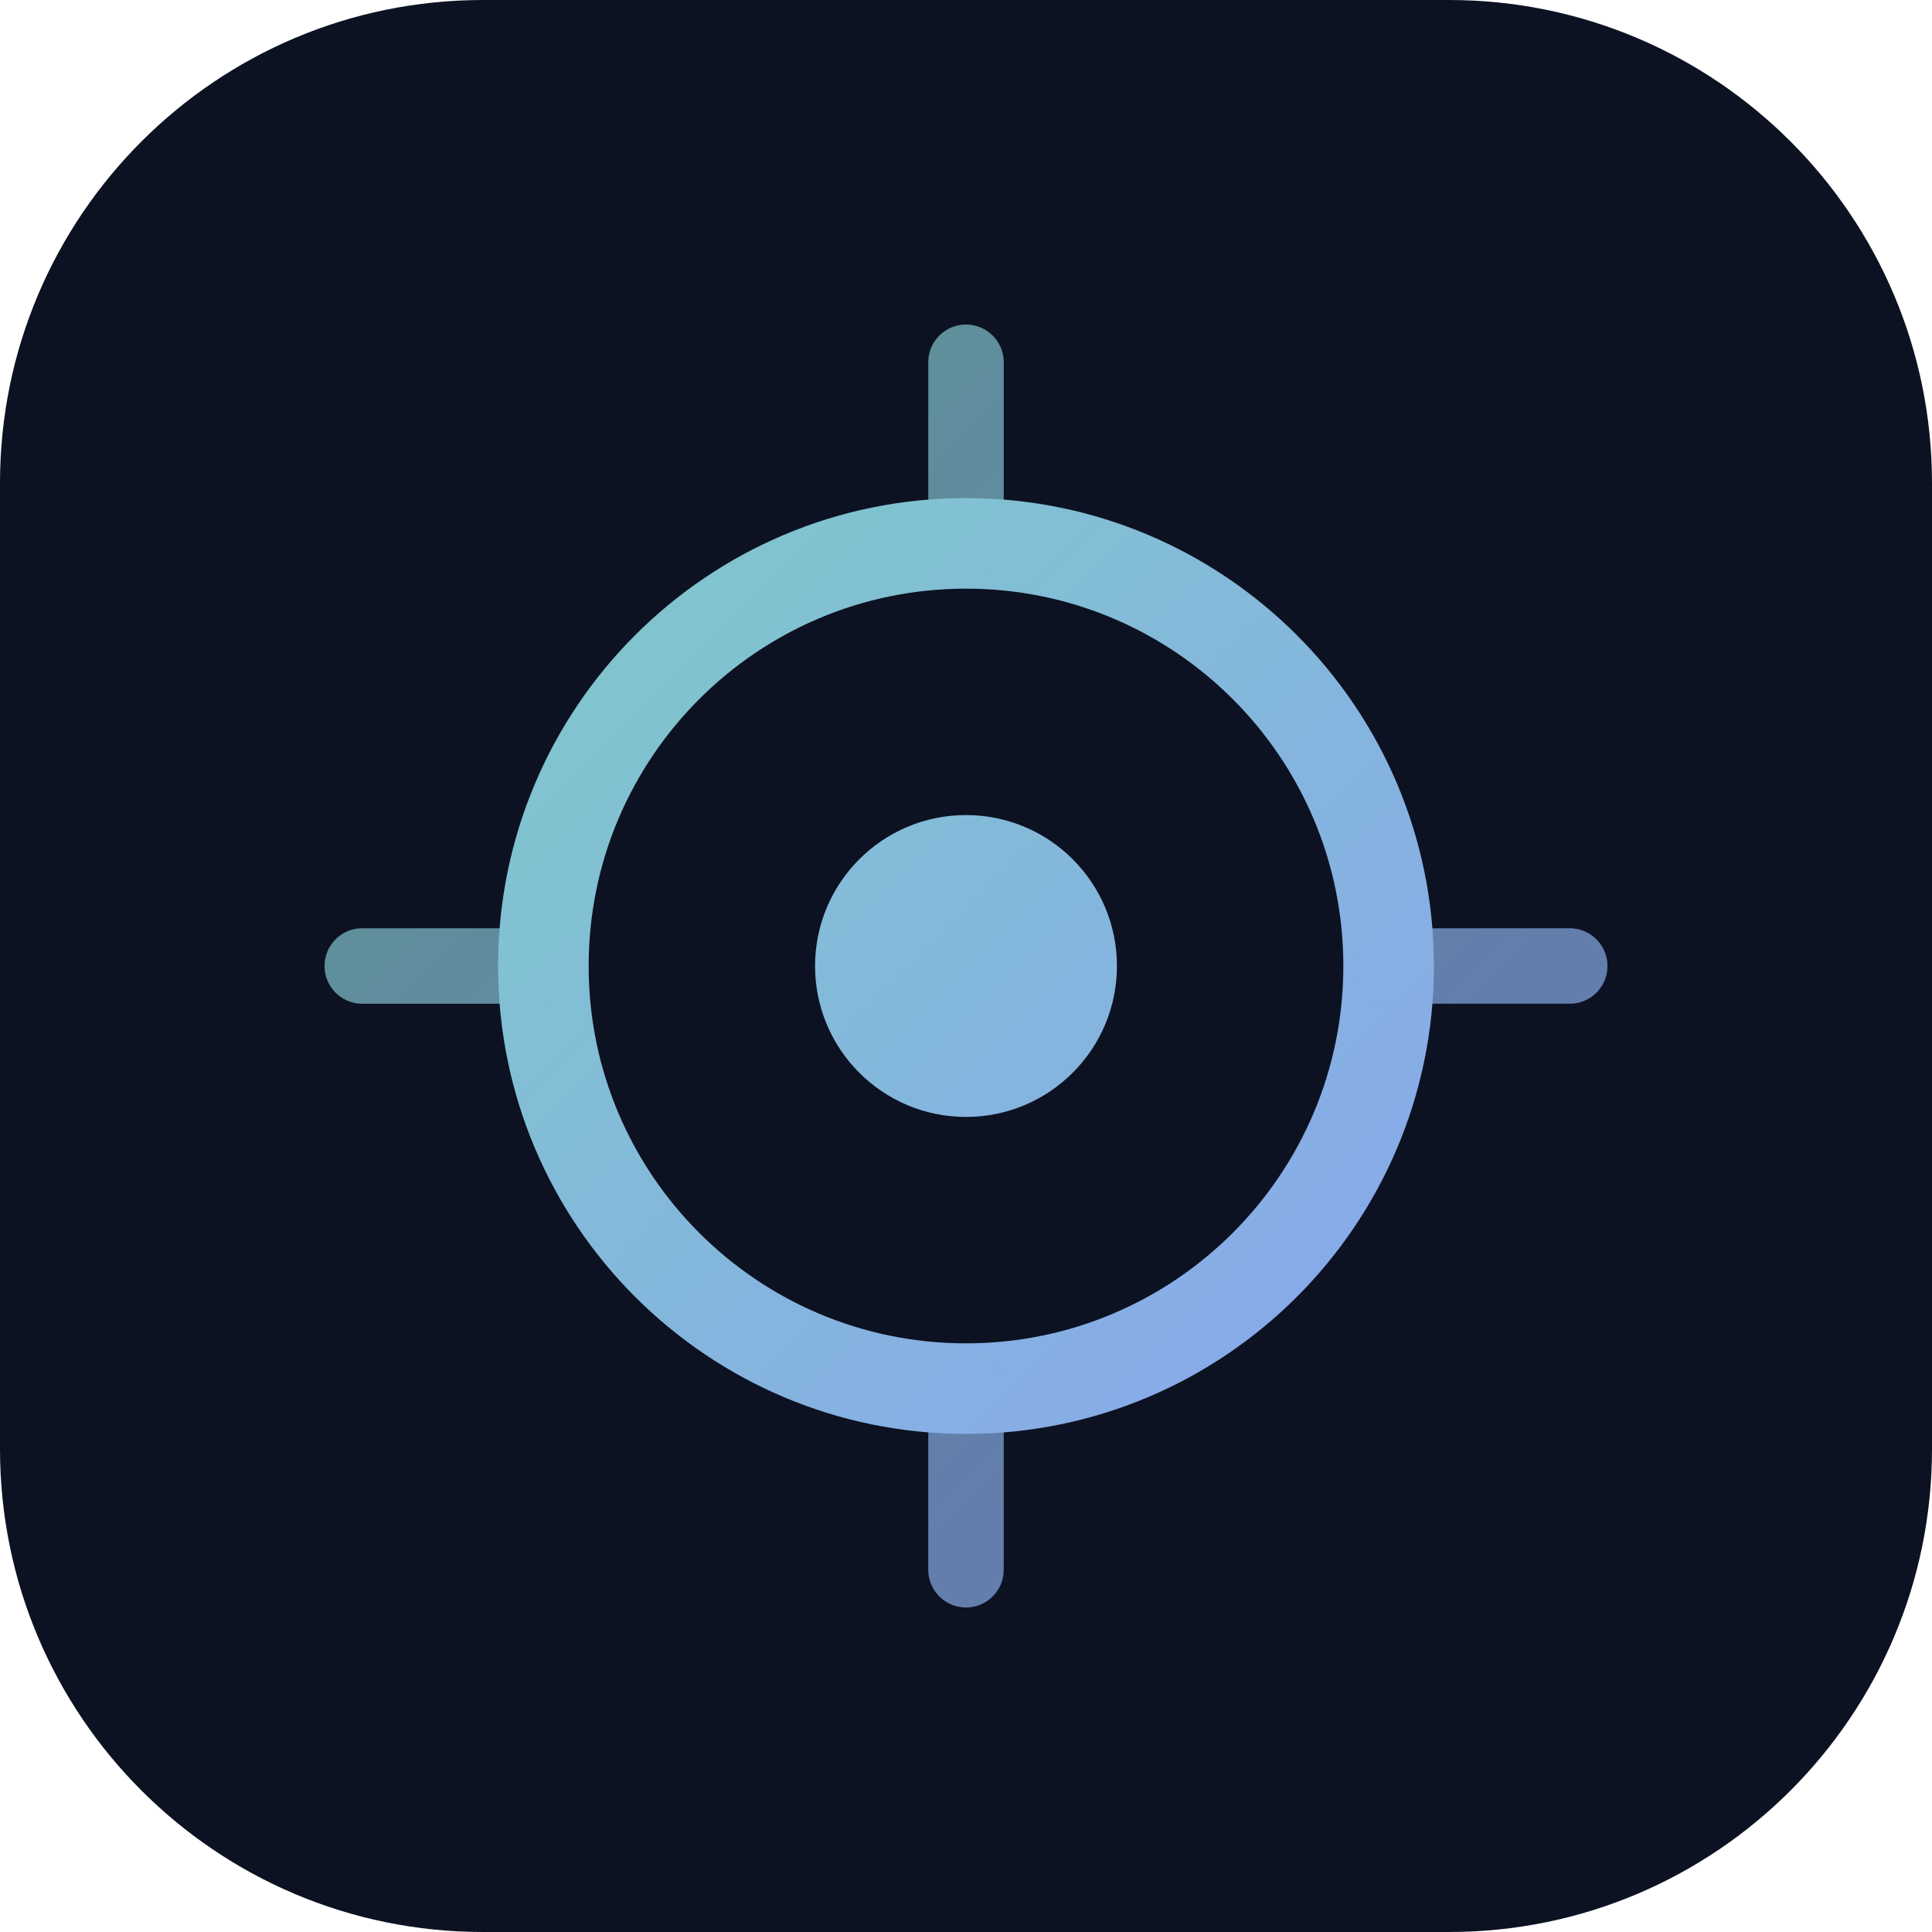
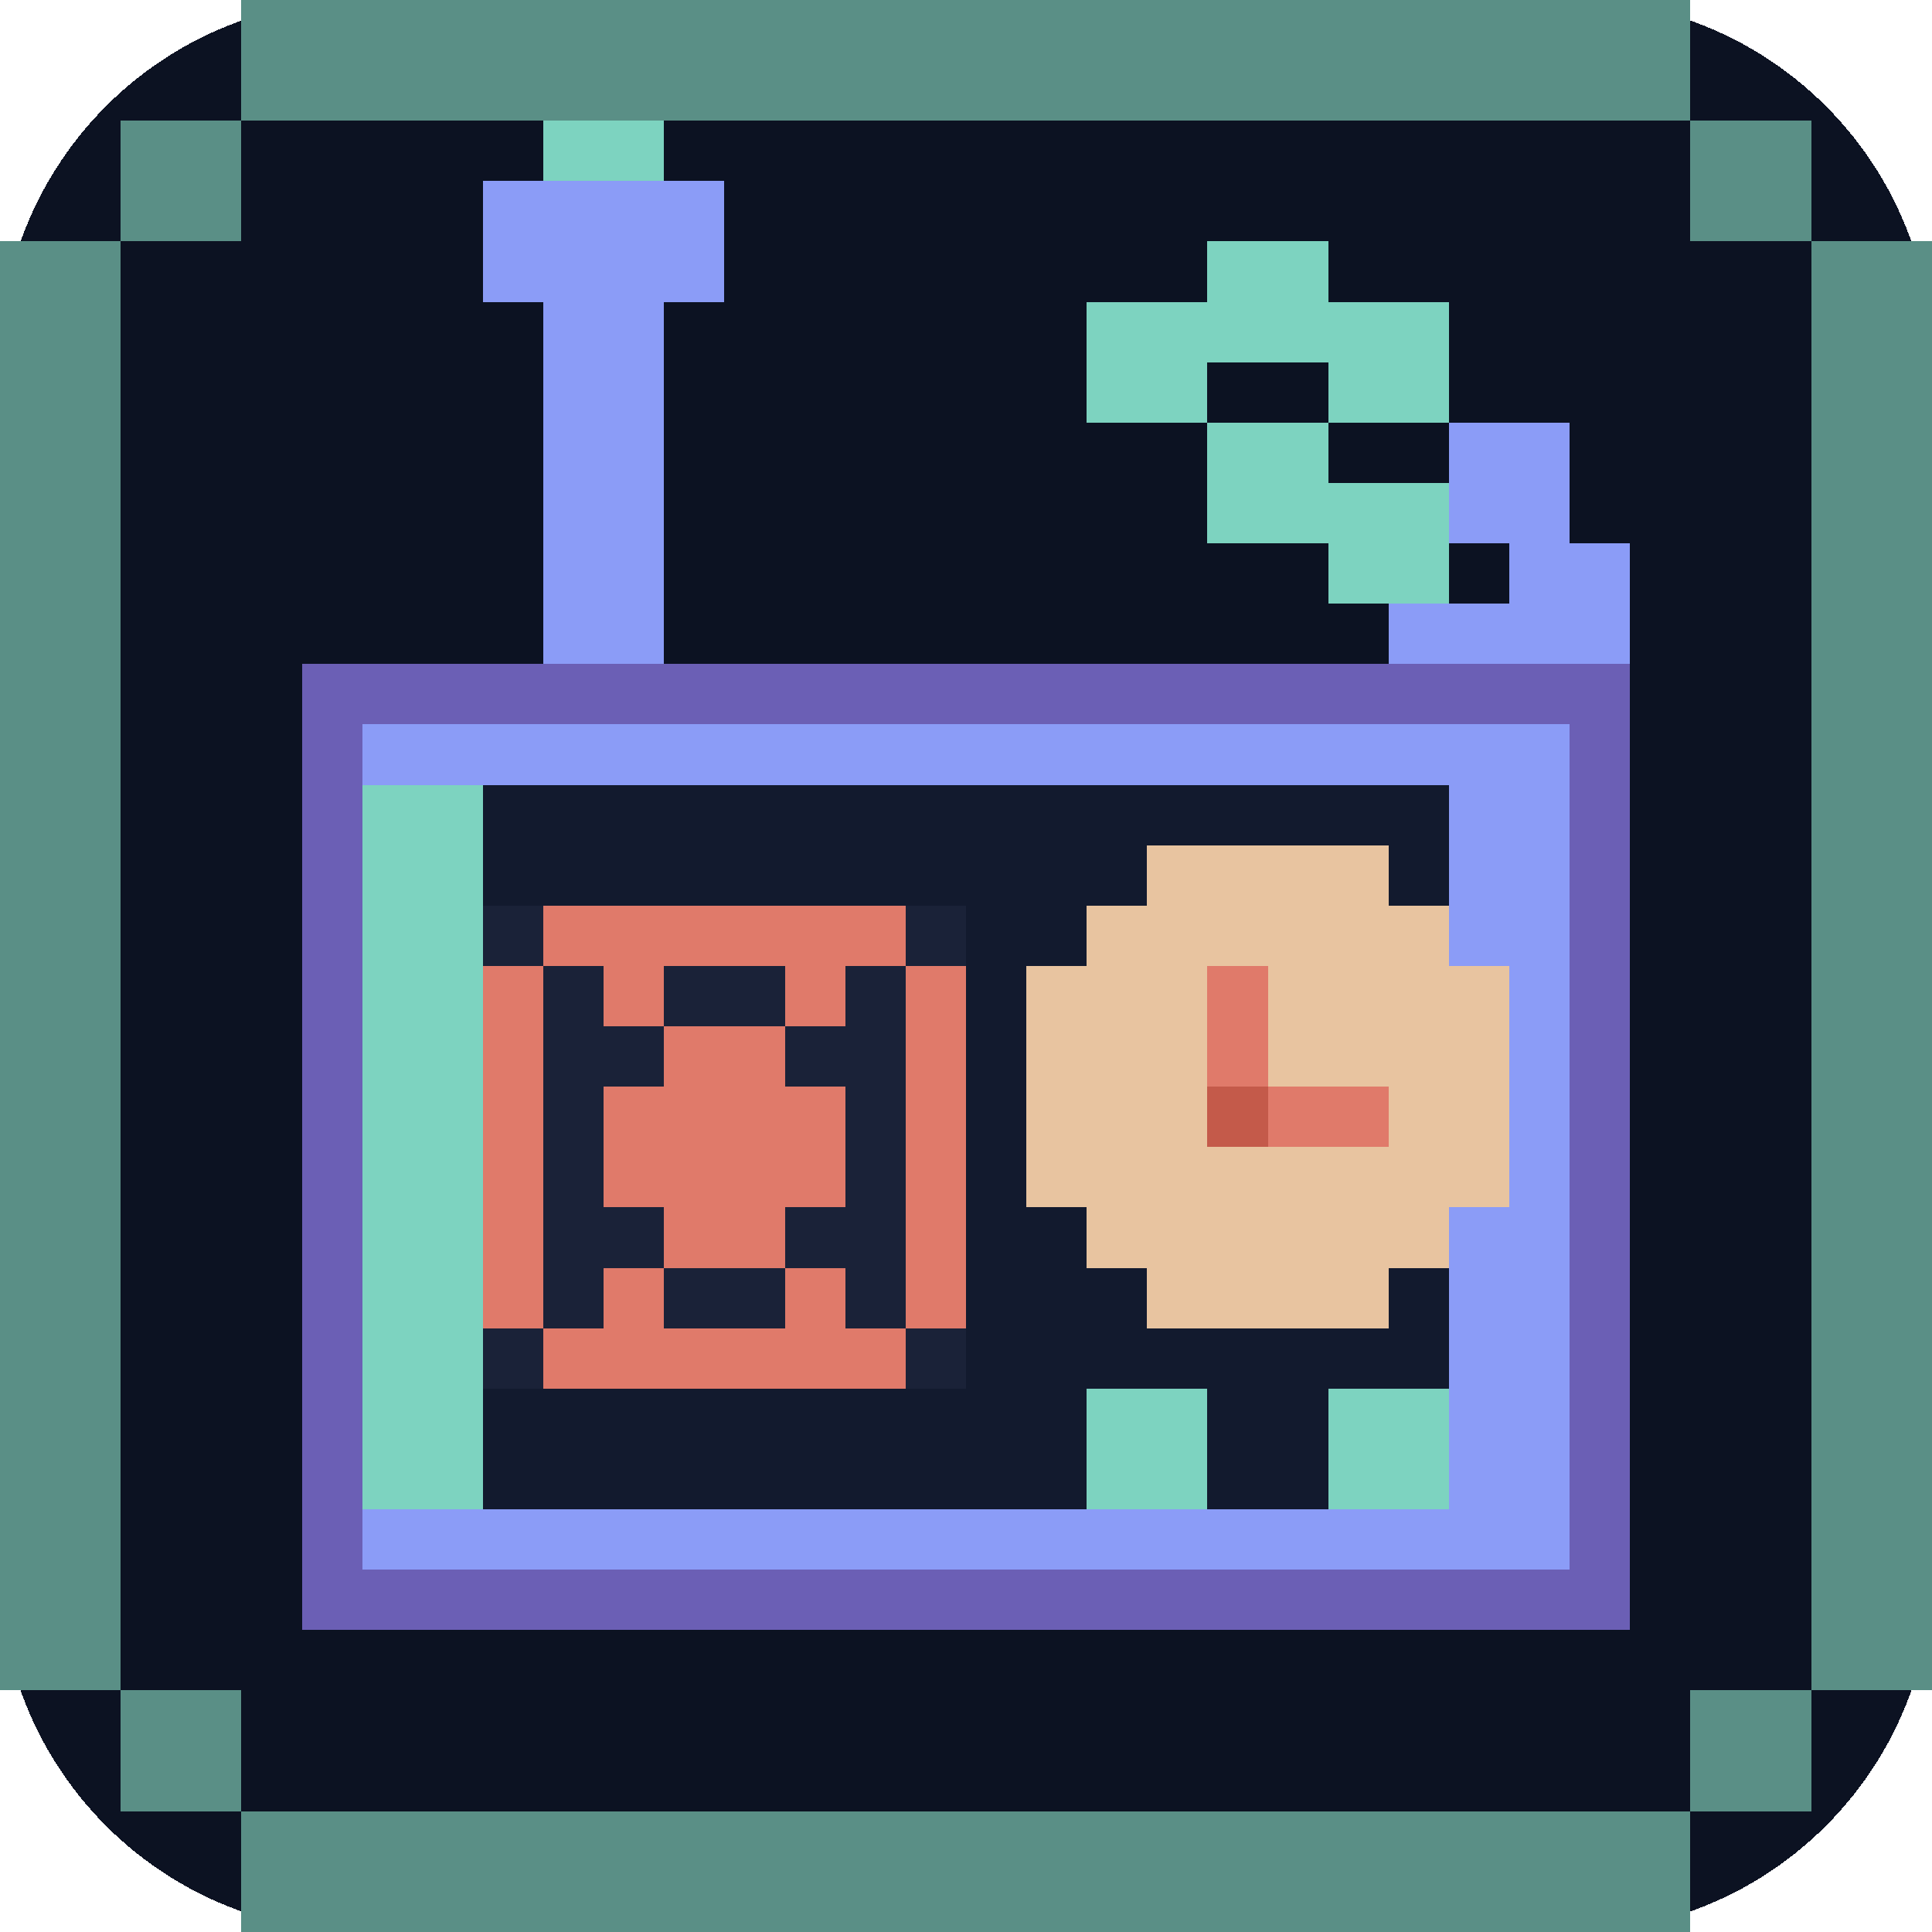
- <svg xmlns="http://www.w3.org/2000/svg" viewBox="0 0 64 64" fill="none">
-   <defs>
-     <linearGradient id="g" x1="8" y1="8" x2="56" y2="56" gradientUnits="userSpaceOnUse">
-       <stop stop-color="#7dd3c0" />
-       <stop offset="1" stop-color="#8b9cf7" />
-     </linearGradient>
-   </defs>
-   <rect width="64" height="64" rx="16" fill="#0c1222" />
-   <circle cx="32" cy="32" r="14" stroke="url(#g)" stroke-width="3" />
-   <circle cx="32" cy="32" r="5" fill="url(#g)" />
-   <path d="M32 12v6M32 46v6M12 32h6M46 32h6" stroke="url(#g)" stroke-width="2.5" stroke-linecap="round" opacity="0.7" />
+ <svg xmlns="http://www.w3.org/2000/svg" viewBox="0 0 32 32" shape-rendering="crispEdges">
+   <rect width="32" height="32" rx="6" fill="#0c1222" />
+   <rect x="0" y="4" width="2" height="24" fill="#5a8f86" />
+   <rect x="30" y="4" width="2" height="24" fill="#5a8f86" />
+   <rect x="4" y="0" width="24" height="2" fill="#5a8f86" />
+   <rect x="4" y="30" width="24" height="2" fill="#5a8f86" />
+   <rect x="2" y="2" width="2" height="2" fill="#5a8f86" />
+   <rect x="28" y="2" width="2" height="2" fill="#5a8f86" />
+   <rect x="2" y="28" width="2" height="2" fill="#5a8f86" />
+   <rect x="28" y="28" width="2" height="2" fill="#5a8f86" />
+   <rect x="9" y="4" width="2" height="7" fill="#8b9cf7" />
+   <rect x="8" y="3" width="4" height="2" fill="#8b9cf7" />
+   <rect x="9" y="2" width="2" height="1" fill="#7dd3c0" />
+   <rect x="18" y="5" width="2" height="2" fill="#7dd3c0" />
+   <rect x="20" y="4" width="2" height="2" fill="#7dd3c0" />
+   <rect x="22" y="5" width="2" height="2" fill="#7dd3c0" />
+   <rect x="24" y="7" width="2" height="2" fill="#8b9cf7" />
+   <rect x="25" y="9" width="2" height="2" fill="#8b9cf7" />
+   <rect x="20" y="7" width="2" height="2" fill="#7dd3c0" />
+   <rect x="22" y="8" width="2" height="2" fill="#7dd3c0" />
+   <rect x="23" y="10" width="2" height="2" fill="#8b9cf7" />
+   <rect x="5" y="11" width="22" height="16" fill="#6b5fb5" />
+   <rect x="6" y="12" width="20" height="14" fill="#121a2e" />
+   <rect x="6" y="12" width="2" height="14" fill="#7dd3c0" />
+   <rect x="6" y="12" width="20" height="1" fill="#8b9cf7" />
+   <rect x="6" y="25" width="20" height="1" fill="#8b9cf7" />
+   <rect x="24" y="12" width="2" height="14" fill="#8b9cf7" />
+   <rect x="8" y="15" width="8" height="8" fill="#1a2238" />
+   <rect x="9" y="15" width="6" height="1" fill="#e07a6a" />
+   <rect x="9" y="22" width="6" height="1" fill="#e07a6a" />
+   <rect x="8" y="16" width="1" height="6" fill="#e07a6a" />
+   <rect x="15" y="16" width="1" height="6" fill="#e07a6a" />
+   <rect x="10" y="16" width="1" height="1" fill="#e07a6a" />
+   <rect x="13" y="16" width="1" height="1" fill="#e07a6a" />
+   <rect x="11" y="17" width="2" height="1" fill="#e07a6a" />
+   <rect x="10" y="18" width="1" height="2" fill="#e07a6a" />
+   <rect x="13" y="18" width="1" height="2" fill="#e07a6a" />
+   <rect x="11" y="20" width="2" height="1" fill="#e07a6a" />
+   <rect x="10" y="21" width="1" height="1" fill="#e07a6a" />
+   <rect x="13" y="21" width="1" height="1" fill="#e07a6a" />
+   <rect x="11" y="18" width="2" height="2" fill="#e07a6a" />
+   <rect x="18" y="15" width="6" height="6" fill="#e8c4a0" />
+   <rect x="19" y="14" width="4" height="1" fill="#e8c4a0" />
+   <rect x="19" y="21" width="4" height="1" fill="#e8c4a0" />
+   <rect x="17" y="16" width="1" height="4" fill="#e8c4a0" />
+   <rect x="24" y="16" width="1" height="4" fill="#e8c4a0" />
+   <rect x="20" y="16" width="1" height="3" fill="#e07a6a" />
+   <rect x="21" y="18" width="2" height="1" fill="#e07a6a" />
+   <rect x="20" y="18" width="1" height="1" fill="#c45a4a" />
+   <rect x="18" y="23" width="2" height="2" fill="#7dd3c0" />
+   <rect x="22" y="23" width="2" height="2" fill="#7dd3c0" />
</svg>
